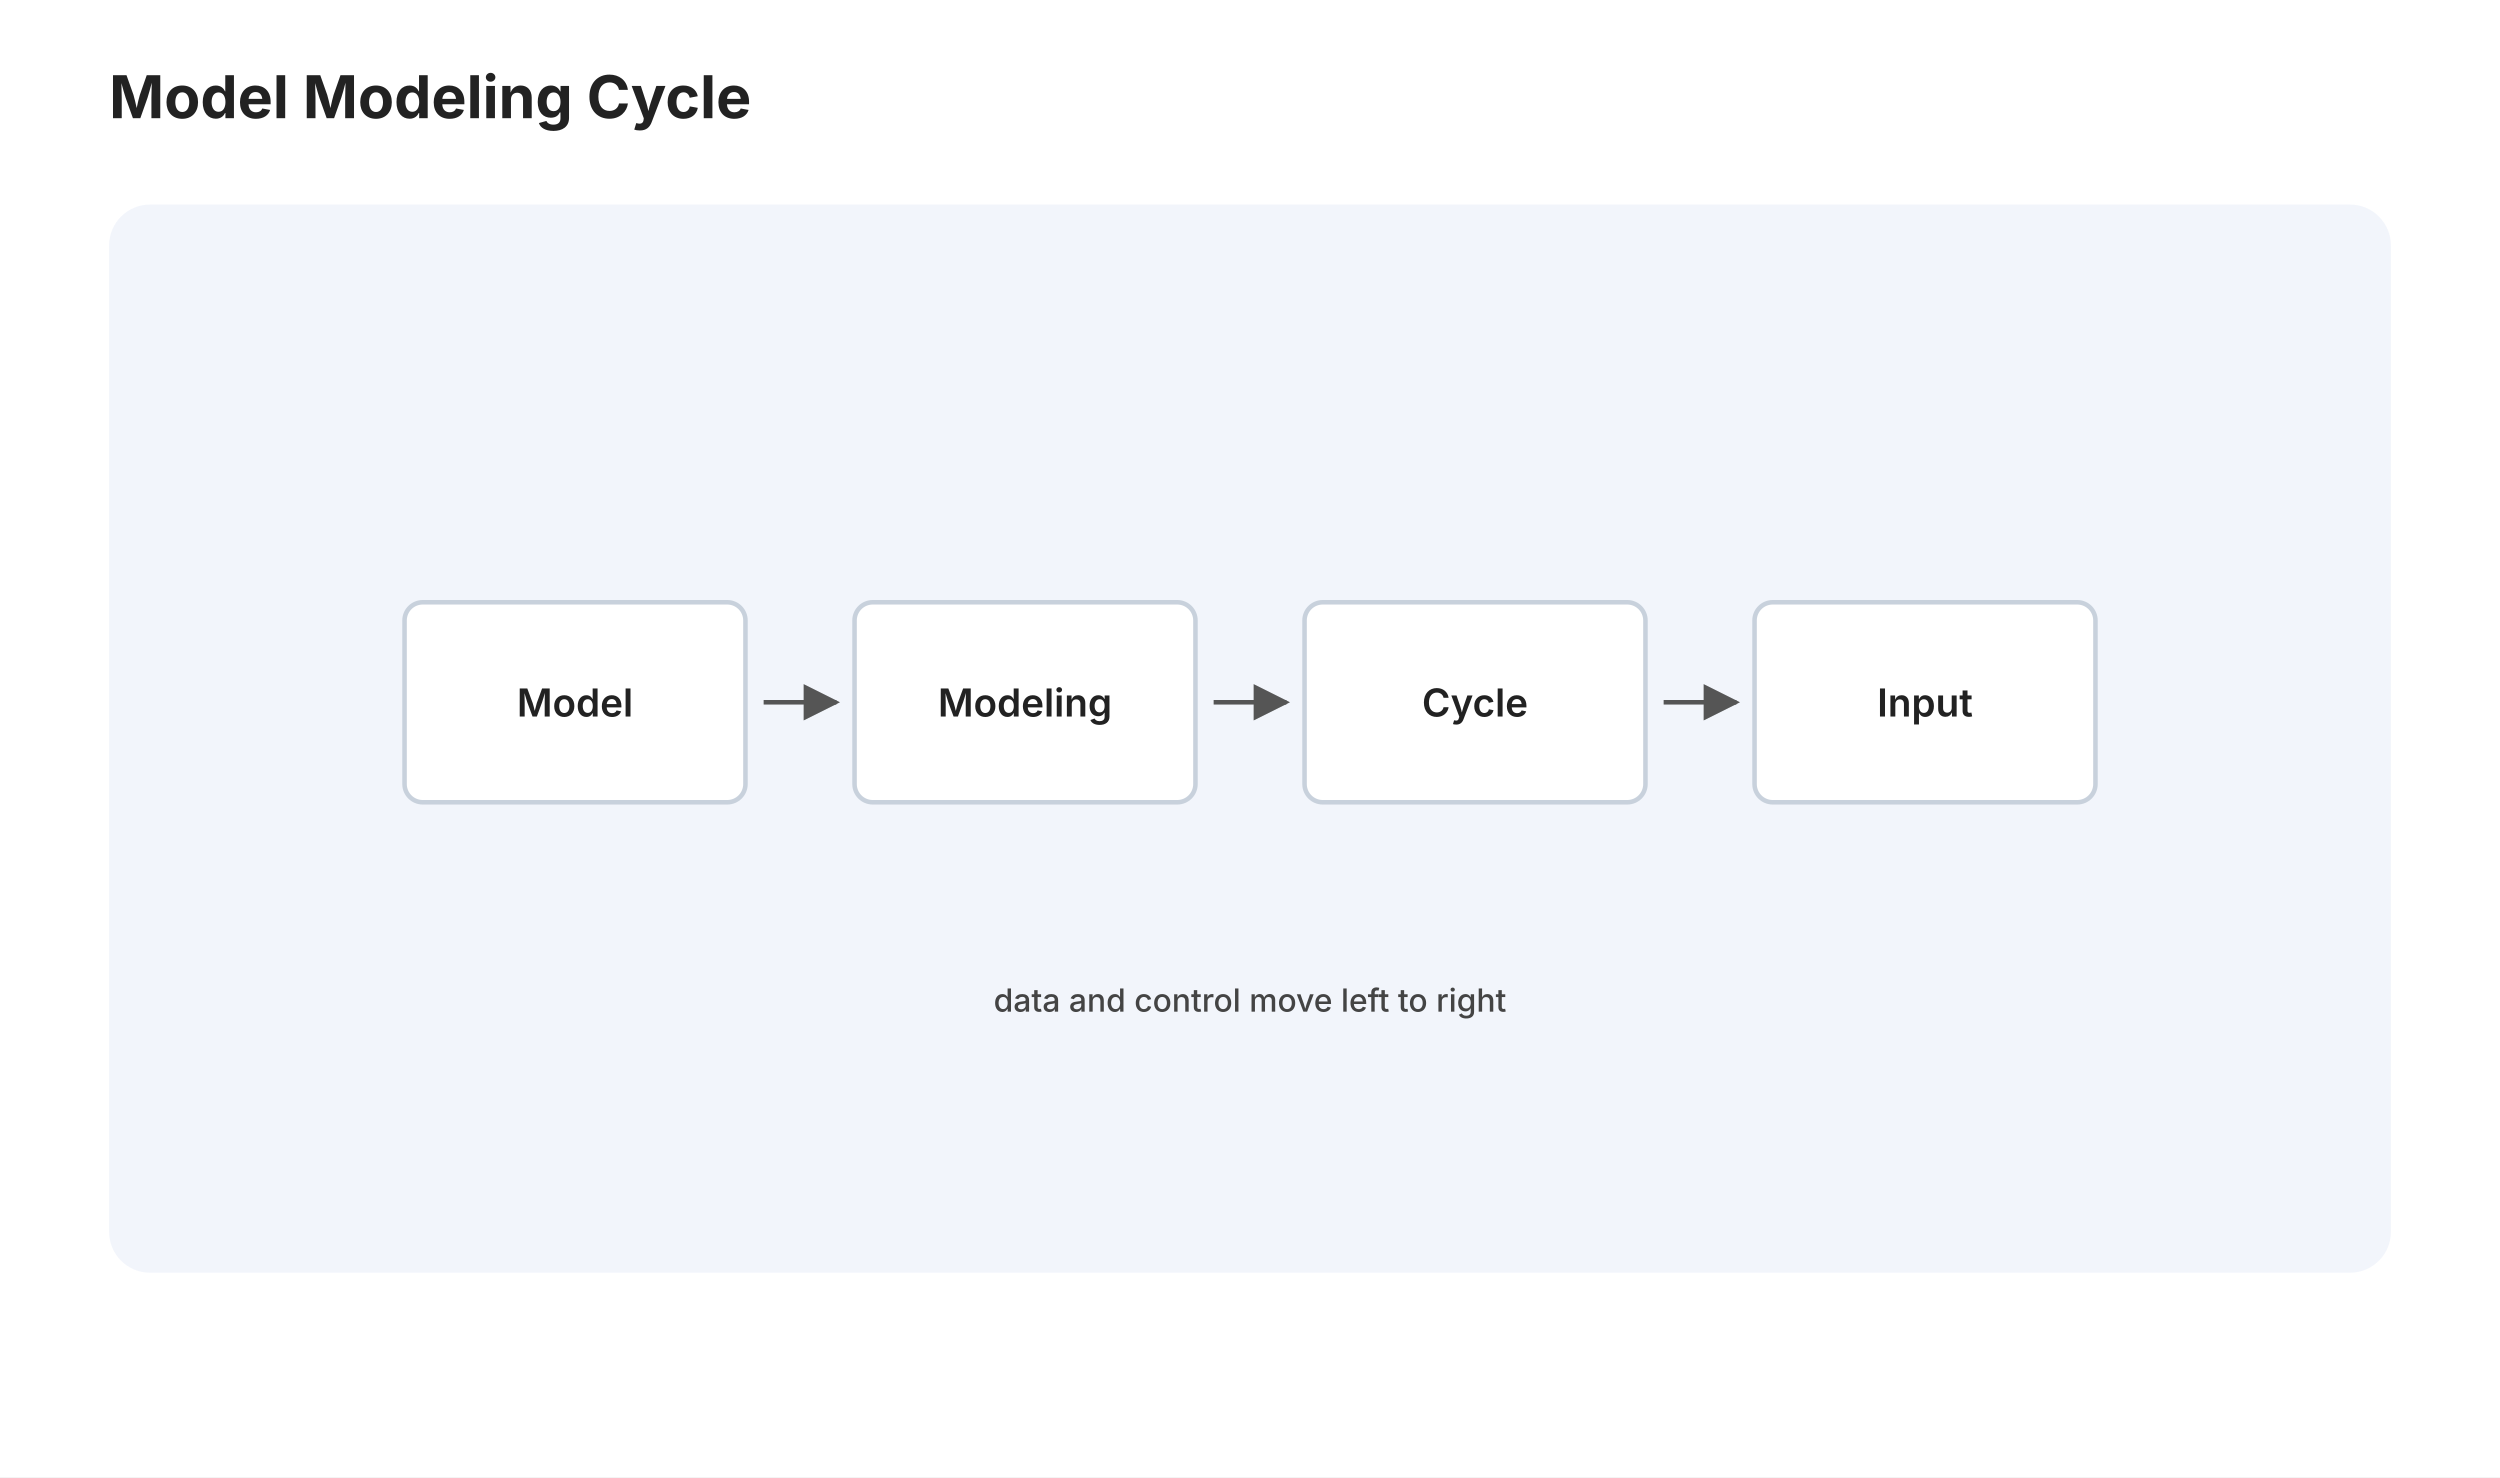
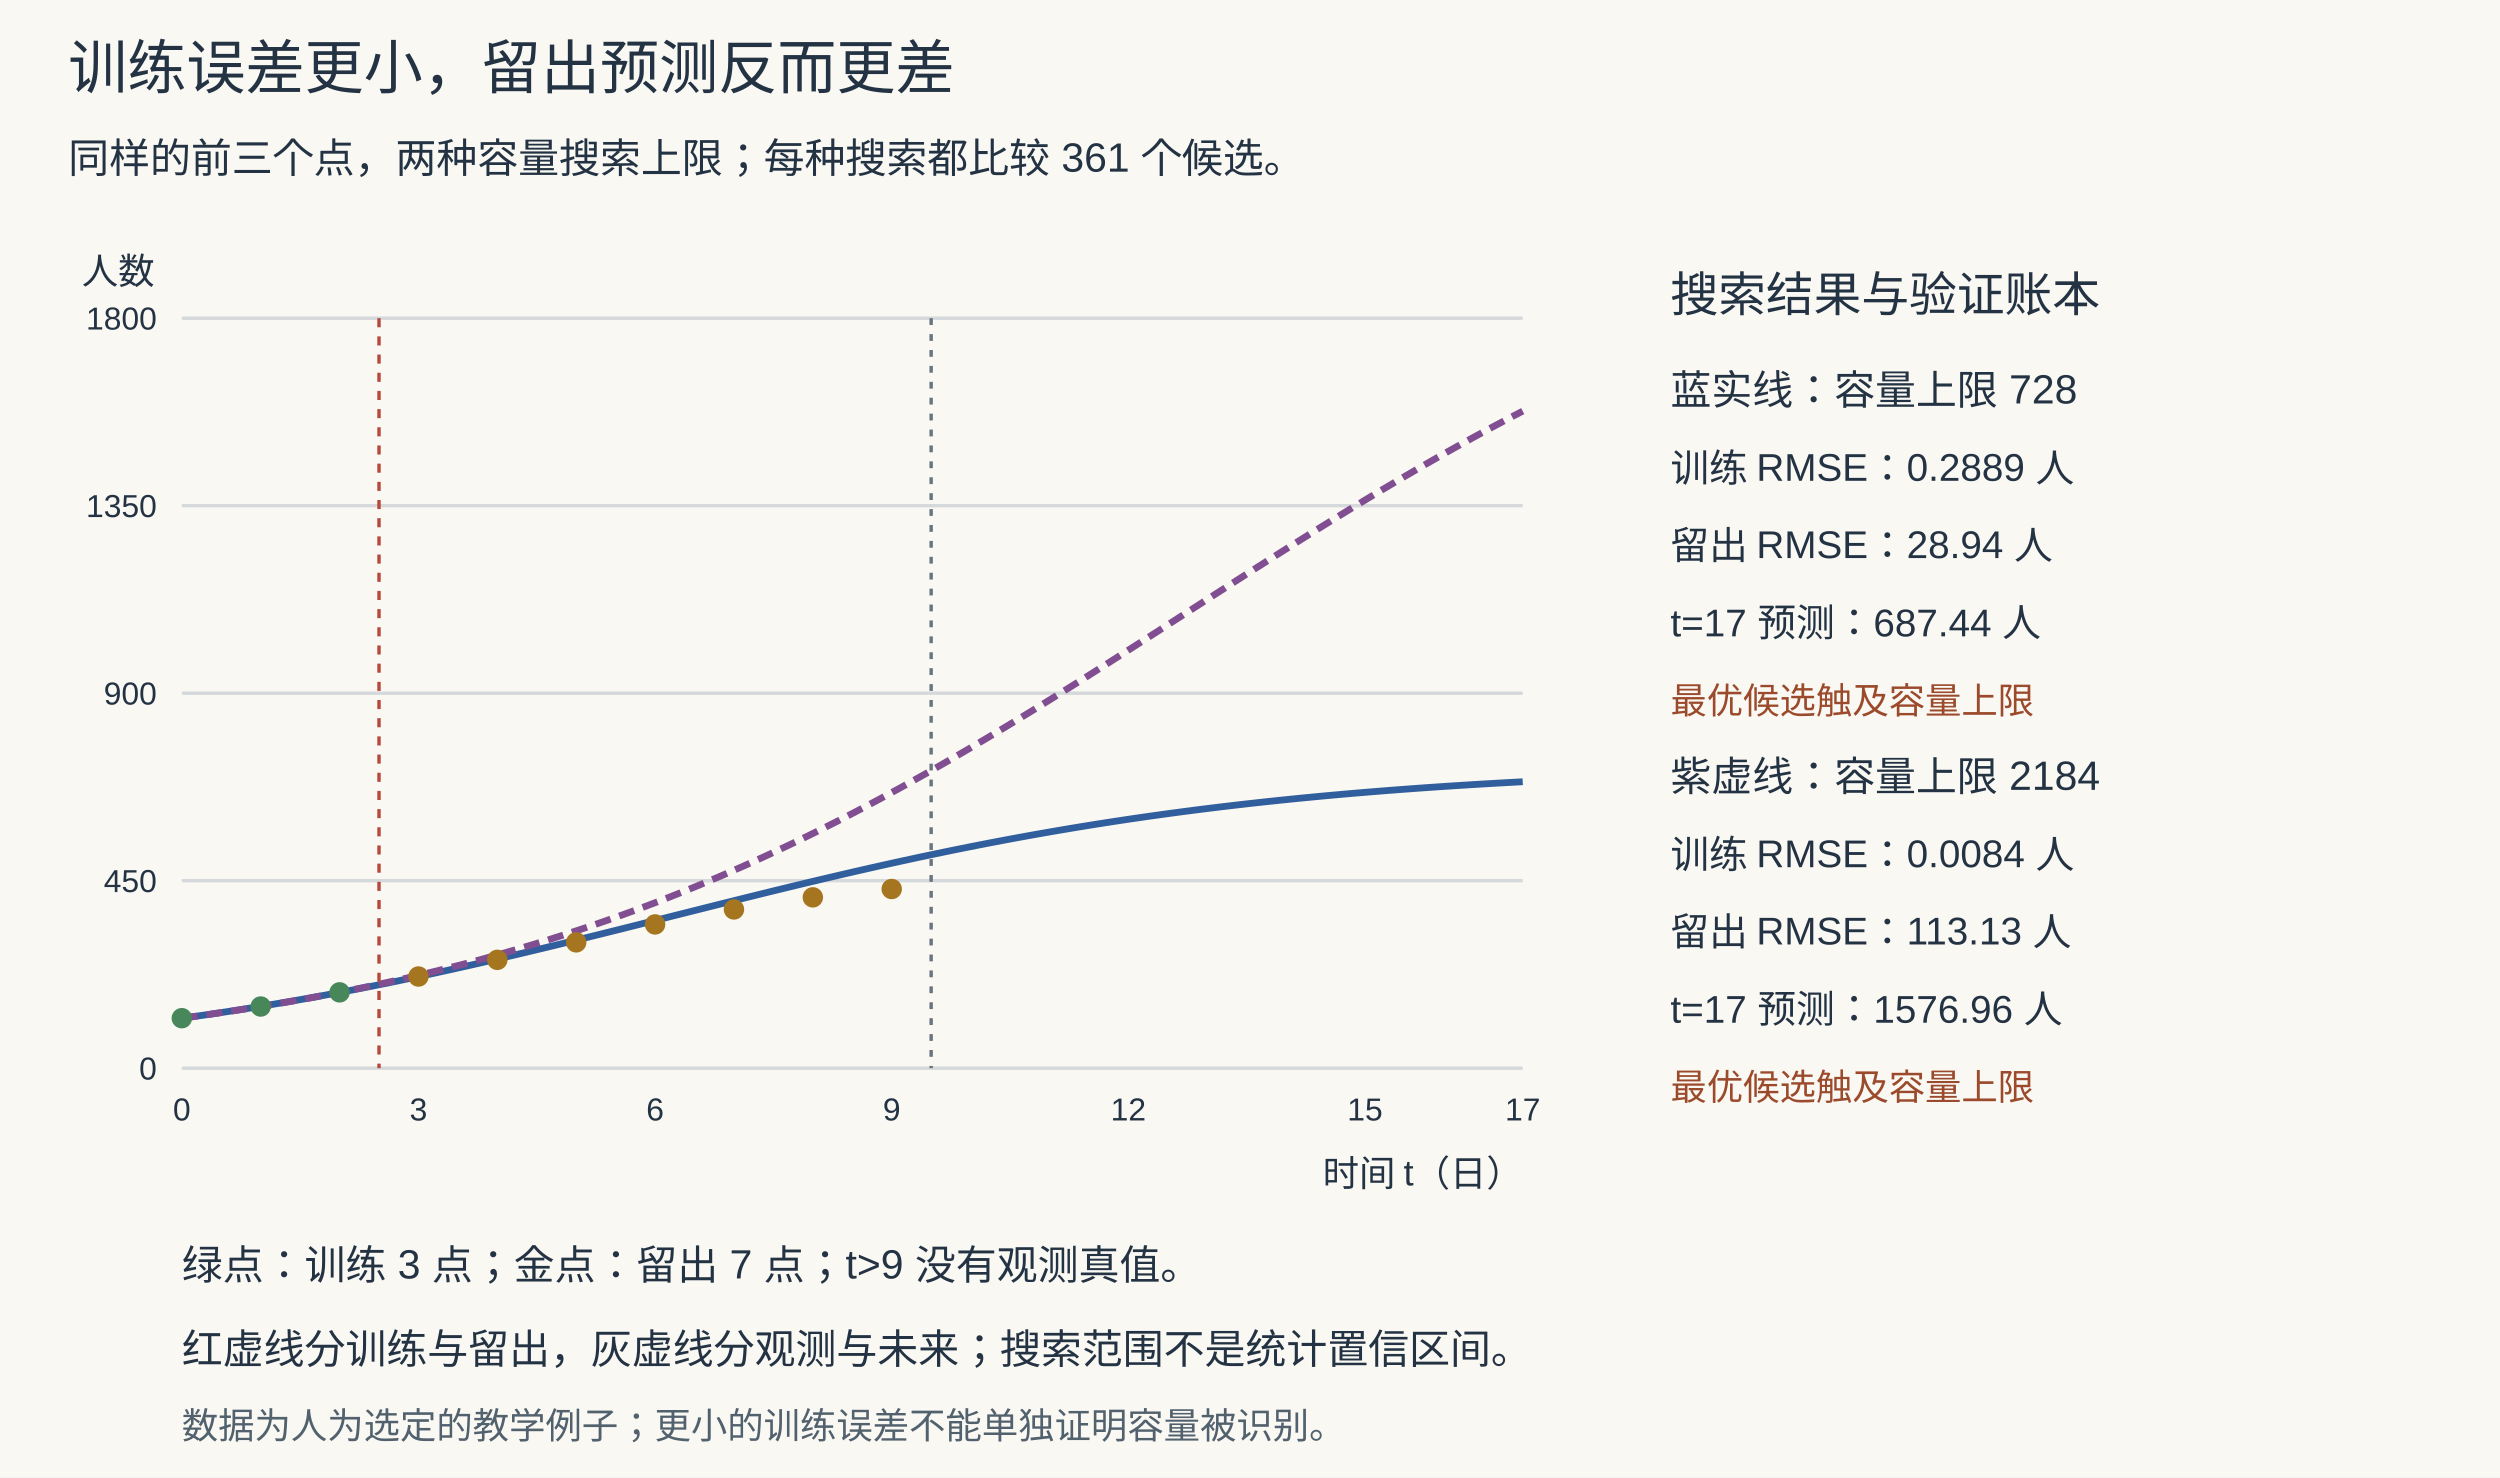
- <svg xmlns="http://www.w3.org/2000/svg" viewBox="0 0 1100 650" role="img" aria-label="Model Modeling Cycle">
-   <defs>
-     <marker id="arrow" viewBox="0 0 10 10" refX="9" refY="5" markerWidth="8" markerHeight="8" orient="auto-start-reverse">
-       <path d="M 0 0 L 10 5 L 0 10 z" fill="#555" />
-     </marker>
-     <style>
-       .title { font: 700 26px -apple-system, BlinkMacSystemFont, "Segoe UI", sans-serif; fill: #222; }
-       .label { font: 600 17px -apple-system, BlinkMacSystemFont, "Segoe UI", sans-serif; fill: #222; }
-       .small { font: 500 14px -apple-system, BlinkMacSystemFont, "Segoe UI", sans-serif; fill: #444; }
-       .tiny { font: 500 12px -apple-system, BlinkMacSystemFont, "Segoe UI", sans-serif; fill: #555; }
-       .box { fill: #fff; stroke: #c8d1dc; stroke-width: 2; rx: 8; }
-       .soft { fill: #f8fafc; stroke: #d8e0e8; stroke-width: 2; rx: 8; }
-       .accent { fill: #3f5ca6; stroke: #3f5ca6; }
-       .line { stroke: #555; stroke-width: 2; fill: none; marker-end: url(#arrow); }
-       .thin { stroke: #777; stroke-width: 1.6; fill: none; }
-     </style>
-   </defs>
-   <rect x="0" y="0" width="1100" height="650" fill="#ffffff" />
-   <text x="48" y="52" class="title">Model Modeling Cycle</text>
-   <rect x="48" y="90" width="1004" height="470" fill="#e3e9f7" opacity="0.45" rx="18" />
-   <rect x="178.0" y="265.0" width="150.0" height="88.0" class="box" />
-   <text x="253.0" y="309.0" class="label" text-anchor="middle" dominant-baseline="middle">Model</text>
-   <path d="M 336.0 309.0 L 368.0 309.0" stroke="#555" stroke-width="2" fill="none" marker-end="url(#arrow)" />
-   <rect x="376.0" y="265.0" width="150.0" height="88.0" class="box" />
-   <text x="451.0" y="309.0" class="label" text-anchor="middle" dominant-baseline="middle">Modeling</text>
-   <path d="M 534.0 309.0 L 566.0 309.0" stroke="#555" stroke-width="2" fill="none" marker-end="url(#arrow)" />
-   <rect x="574.0" y="265.0" width="150.0" height="88.0" class="box" />
-   <text x="649.0" y="309.0" class="label" text-anchor="middle" dominant-baseline="middle">Cycle</text>
-   <path d="M 732.0 309.0 L 764.0 309.0" stroke="#555" stroke-width="2" fill="none" marker-end="url(#arrow)" />
-   <rect x="772.0" y="265.0" width="150.0" height="88.0" class="box" />
-   <text x="847.0" y="309.0" class="label" text-anchor="middle" dominant-baseline="middle">Input</text>
-   <text x="550.0" y="440.0" class="small" text-anchor="middle" dominant-baseline="middle">data and control move left to right</text>
+ <svg xmlns="http://www.w3.org/2000/svg" width="1100" height="650" viewBox="0 0 1100 650" role="img" aria-labelledby="title desc">
+   <rect width="1100" height="650" fill="#faf8f3" />
+   <g fill="#243344" font-family="Arial, PingFang SC, sans-serif">
+     <text x="30" y="39" font-size="26" text-anchor="start" fill="#243344">训练误差更小，留出预测反而更差</text>
+     <text x="30" y="76" font-size="18" text-anchor="start" fill="#243344">同样的前三个点，两种容量搜索上限；每种搜索都比较 361 个候选。</text>
+     <line x1="80" y1="470.0" x2="670" y2="470.0" stroke="#d5d9db" stroke-width="1.5" stroke-dasharray="" />
+     <text x="69" y="475.0" font-size="14" text-anchor="end" fill="#243344">0</text>
+     <line x1="80" y1="387.5" x2="670" y2="387.5" stroke="#d5d9db" stroke-width="1.5" stroke-dasharray="" />
+     <text x="69" y="392.5" font-size="14" text-anchor="end" fill="#243344">450</text>
+     <line x1="80" y1="305.0" x2="670" y2="305.0" stroke="#d5d9db" stroke-width="1.5" stroke-dasharray="" />
+     <text x="69" y="310.0" font-size="14" text-anchor="end" fill="#243344">900</text>
+     <line x1="80" y1="222.5" x2="670" y2="222.5" stroke="#d5d9db" stroke-width="1.5" stroke-dasharray="" />
+     <text x="69" y="227.5" font-size="14" text-anchor="end" fill="#243344">1350</text>
+     <line x1="80" y1="140.0" x2="670" y2="140.0" stroke="#d5d9db" stroke-width="1.5" stroke-dasharray="" />
+     <text x="69" y="145.0" font-size="14" text-anchor="end" fill="#243344">1800</text>
+     <text x="80.0" y="493" font-size="14" text-anchor="middle" fill="#243344">0</text>
+     <text x="184.118" y="493" font-size="14" text-anchor="middle" fill="#243344">3</text>
+     <text x="288.235" y="493" font-size="14" text-anchor="middle" fill="#243344">6</text>
+     <text x="392.353" y="493" font-size="14" text-anchor="middle" fill="#243344">9</text>
+     <text x="496.471" y="493" font-size="14" text-anchor="middle" fill="#243344">12</text>
+     <text x="600.588" y="493" font-size="14" text-anchor="middle" fill="#243344">15</text>
+     <text x="670.0" y="493" font-size="14" text-anchor="middle" fill="#243344">17</text>
+     <text x="36" y="125" font-size="16" text-anchor="start" fill="#243344">人数</text>
+     <text x="670" y="522" font-size="16" text-anchor="end" fill="#243344">时间 t（日）</text>
+     <path data-search="4" data-k="728.0" data-rate="0.2620354252580056" d="M80 448.032 L83.688 447.516 L87.375 446.991 L91.062 446.456 L94.75 445.911 L98.438 445.356 L102.125 444.792 L105.812 444.218 L109.5 443.634 L113.188 443.04 L116.875 442.436 L120.562 441.822 L124.25 441.198 L127.938 440.564 L131.625 439.92 L135.312 439.267 L139 438.603 L142.688 437.93 L146.375 437.246 L150.062 436.553 L153.75 435.851 L157.438 435.138 L161.125 434.417 L164.812 433.685 L168.5 432.945 L172.188 432.195 L175.875 431.436 L179.562 430.668 L183.25 429.891 L186.938 429.106 L190.625 428.312 L194.312 427.51 L198 426.699 L201.688 425.881 L205.375 425.055 L209.062 424.221 L212.75 423.38 L216.438 422.532 L220.125 421.677 L223.812 420.816 L227.5 419.948 L231.188 419.074 L234.875 418.194 L238.562 417.309 L242.25 416.419 L245.938 415.523 L249.625 414.623 L253.312 413.719 L257 412.811 L260.688 411.899 L264.375 410.984 L268.062 410.067 L271.75 409.146 L275.438 408.223 L279.125 407.298 L282.812 406.372 L286.5 405.445 L290.188 404.516 L293.875 403.587 L297.562 402.658 L301.25 401.73 L304.938 400.802 L308.625 399.874 L312.312 398.949 L316 398.024 L319.688 397.102 L323.375 396.182 L327.062 395.265 L330.75 394.351 L334.438 393.441 L338.125 392.534 L341.812 391.631 L345.5 390.732 L349.188 389.839 L352.875 388.95 L356.562 388.066 L360.25 387.188 L363.938 386.316 L367.625 385.45 L371.312 384.591 L375 383.738 L378.688 382.892 L382.375 382.053 L386.062 381.222 L389.75 380.398 L393.438 379.582 L397.125 378.774 L400.812 377.975 L404.5 377.183 L408.188 376.401 L411.875 375.627 L415.562 374.861 L419.25 374.105 L422.938 373.358 L426.625 372.621 L430.312 371.892 L434 371.173 L437.688 370.464 L441.375 369.764 L445.062 369.074 L448.75 368.394 L452.438 367.724 L456.125 367.063 L459.812 366.413 L463.5 365.772 L467.188 365.141 L470.875 364.521 L474.562 363.91 L478.25 363.309 L481.938 362.718 L485.625 362.137 L489.312 361.566 L493 361.004 L496.688 360.453 L500.375 359.911 L504.062 359.379 L507.75 358.857 L511.438 358.344 L515.125 357.841 L518.812 357.347 L522.5 356.863 L526.188 356.387 L529.875 355.921 L533.562 355.465 L537.25 355.017 L540.938 354.578 L544.625 354.148 L548.312 353.726 L552 353.314 L555.688 352.91 L559.375 352.514 L563.062 352.126 L566.75 351.747 L570.438 351.376 L574.125 351.012 L577.812 350.657 L581.5 350.309 L585.188 349.969 L588.875 349.636 L592.562 349.311 L596.25 348.993 L599.938 348.682 L603.625 348.378 L607.312 348.081 L611 347.79 L614.688 347.507 L618.375 347.23 L622.062 346.959 L625.75 346.694 L629.438 346.436 L633.125 346.184 L636.812 345.938 L640.5 345.697 L644.188 345.462 L647.875 345.233 L651.562 345.009 L655.25 344.791 L658.938 344.578 L662.625 344.37 L666.312 344.167 L670 343.969" fill="none" stroke="#315f9d" stroke-width="3" stroke-dasharray="" />
+     <path data-search="12" data-k="2184.0" data-rate="0.2235070555105183" d="M80 448.001 L83.688 447.502 L87.375 446.992 L91.062 446.472 L94.75 445.94 L98.438 445.398 L102.125 444.844 L105.812 444.278 L109.5 443.7 L113.188 443.111 L116.875 442.509 L120.562 441.895 L124.25 441.268 L127.938 440.628 L131.625 439.975 L135.312 439.309 L139 438.629 L142.688 437.935 L146.375 437.228 L150.062 436.506 L153.75 435.77 L157.438 435.019 L161.125 434.254 L164.812 433.473 L168.5 432.677 L172.188 431.866 L175.875 431.038 L179.562 430.195 L183.25 429.336 L186.938 428.46 L190.625 427.567 L194.312 426.658 L198 425.732 L201.688 424.788 L205.375 423.827 L209.062 422.848 L212.75 421.851 L216.438 420.836 L220.125 419.802 L223.812 418.75 L227.5 417.68 L231.188 416.59 L234.875 415.481 L238.562 414.353 L242.25 413.206 L245.938 412.038 L249.625 410.851 L253.312 409.644 L257 408.417 L260.688 407.169 L264.375 405.901 L268.062 404.612 L271.75 403.302 L275.438 401.972 L279.125 400.62 L282.812 399.247 L286.5 397.853 L290.188 396.438 L293.875 395.001 L297.562 393.543 L301.25 392.063 L304.938 390.562 L308.625 389.039 L312.312 387.494 L316 385.928 L319.688 384.34 L323.375 382.73 L327.062 381.098 L330.75 379.445 L334.438 377.77 L338.125 376.073 L341.812 374.355 L345.5 372.616 L349.188 370.855 L352.875 369.073 L356.562 367.27 L360.25 365.446 L363.938 363.601 L367.625 361.735 L371.312 359.849 L375 357.943 L378.688 356.017 L382.375 354.07 L386.062 352.105 L389.75 350.12 L393.438 348.116 L397.125 346.093 L400.812 344.052 L404.5 341.993 L408.188 339.916 L411.875 337.822 L415.562 335.711 L419.25 333.583 L422.938 331.439 L426.625 329.28 L430.312 327.105 L434 324.915 L437.688 322.711 L441.375 320.493 L445.062 318.262 L448.75 316.018 L452.438 313.761 L456.125 311.493 L459.812 309.213 L463.5 306.923 L467.188 304.623 L470.875 302.313 L474.562 299.994 L478.25 297.667 L481.938 295.332 L485.625 292.99 L489.312 290.642 L493 288.288 L496.688 285.928 L500.375 283.564 L504.062 281.197 L507.75 278.826 L511.438 276.452 L515.125 274.077 L518.812 271.7 L522.5 269.323 L526.188 266.946 L529.875 264.57 L533.562 262.195 L537.25 259.823 L540.938 257.453 L544.625 255.087 L548.312 252.725 L552 250.368 L555.688 248.016 L559.375 245.67 L563.062 243.331 L566.75 240.999 L570.438 238.675 L574.125 236.36 L577.812 234.053 L581.5 231.757 L585.188 229.471 L588.875 227.196 L592.562 224.932 L596.25 222.681 L599.938 220.442 L603.625 218.216 L607.312 216.003 L611 213.805 L614.688 211.621 L618.375 209.452 L622.062 207.299 L625.75 205.161 L629.438 203.04 L633.125 200.936 L636.812 198.849 L640.5 196.779 L644.188 194.727 L647.875 192.693 L651.562 190.678 L655.25 188.682 L658.938 186.704 L662.625 184.747 L666.312 182.808 L670 180.89" fill="none" stroke="#814e92" stroke-width="3" stroke-dasharray="7 4" />
+     <circle data-time="0" data-value="120" cx="80.0" cy="448.0" r="4.5" fill="#478759" />
+     <circle data-time="1" data-value="148" cx="114.706" cy="442.867" r="4.5" fill="#478759" />
+     <circle data-time="2" data-value="182" cx="149.412" cy="436.633" r="4.5" fill="#478759" />
+     <circle data-time="3" data-value="220" cx="184.118" cy="429.667" r="4.5" fill="#a5751f" />
+     <circle data-time="4" data-value="260" cx="218.824" cy="422.333" r="4.5" fill="#a5751f" />
+     <circle data-time="5" data-value="302" cx="253.529" cy="414.633" r="4.5" fill="#a5751f" />
+     <circle data-time="6" data-value="345" cx="288.235" cy="406.75" r="4.5" fill="#a5751f" />
+     <circle data-time="7" data-value="381" cx="322.941" cy="400.15" r="4.5" fill="#a5751f" />
+     <circle data-time="8" data-value="410" cx="357.647" cy="394.833" r="4.5" fill="#a5751f" />
+     <circle data-time="9" data-value="430" cx="392.353" cy="391.167" r="4.5" fill="#a5751f" />
+     <line x1="166.765" y1="140" x2="166.765" y2="470" stroke="#b6483d" stroke-width="1.5" stroke-dasharray="4 4" />
+     <line x1="409.706" y1="140" x2="409.706" y2="470" stroke="#687480" stroke-width="1.5" stroke-dasharray="3 4" />
+     <text x="735" y="137" font-size="21" text-anchor="start" fill="#243344">搜索结果与验证账本</text>
+     <text x="735" y="178" font-size="18" text-anchor="start" fill="#243344">蓝实线：容量上限 728</text>
+     <text x="735" y="348" font-size="18" text-anchor="start" fill="#243344">紫虚线：容量上限 2184</text>
+     <text x="735" y="212" font-size="17" text-anchor="start" fill="#243344">训练 RMSE：0.2889 人</text>
+     <text x="735" y="246" font-size="17" text-anchor="start" fill="#243344">留出 RMSE：28.94 人</text>
+     <text x="735" y="280" font-size="17" text-anchor="start" fill="#243344">t=17 预测：687.44 人</text>
+     <text x="735" y="314" font-size="16" text-anchor="start" fill="#9b4a2c">最优候选触及容量上限</text>
+     <text x="735" y="382" font-size="17" text-anchor="start" fill="#243344">训练 RMSE：0.0084 人</text>
+     <text x="735" y="416" font-size="17" text-anchor="start" fill="#243344">留出 RMSE：113.13 人</text>
+     <text x="735" y="450" font-size="17" text-anchor="start" fill="#243344">t=17 预测：1576.96 人</text>
+     <text x="735" y="484" font-size="16" text-anchor="start" fill="#9b4a2c">最优候选触及容量上限</text>
+     <text x="80" y="563" font-size="18" text-anchor="start" fill="#243344">绿点：训练 3 点；金点：留出 7 点；t&gt;9 没有观测真值。</text>
+     <text x="80" y="600" font-size="18" text-anchor="start" fill="#243344">红虚线分训练与留出，灰虚线分观测与未来；搜索范围不是统计置信区间。</text>
+     <text x="80" y="633" font-size="16" text-anchor="start" fill="#52616e">数据为人为选定的教学例子；更小的训练误差不能单独证明容量被识别。</text>
+   </g>
</svg>
